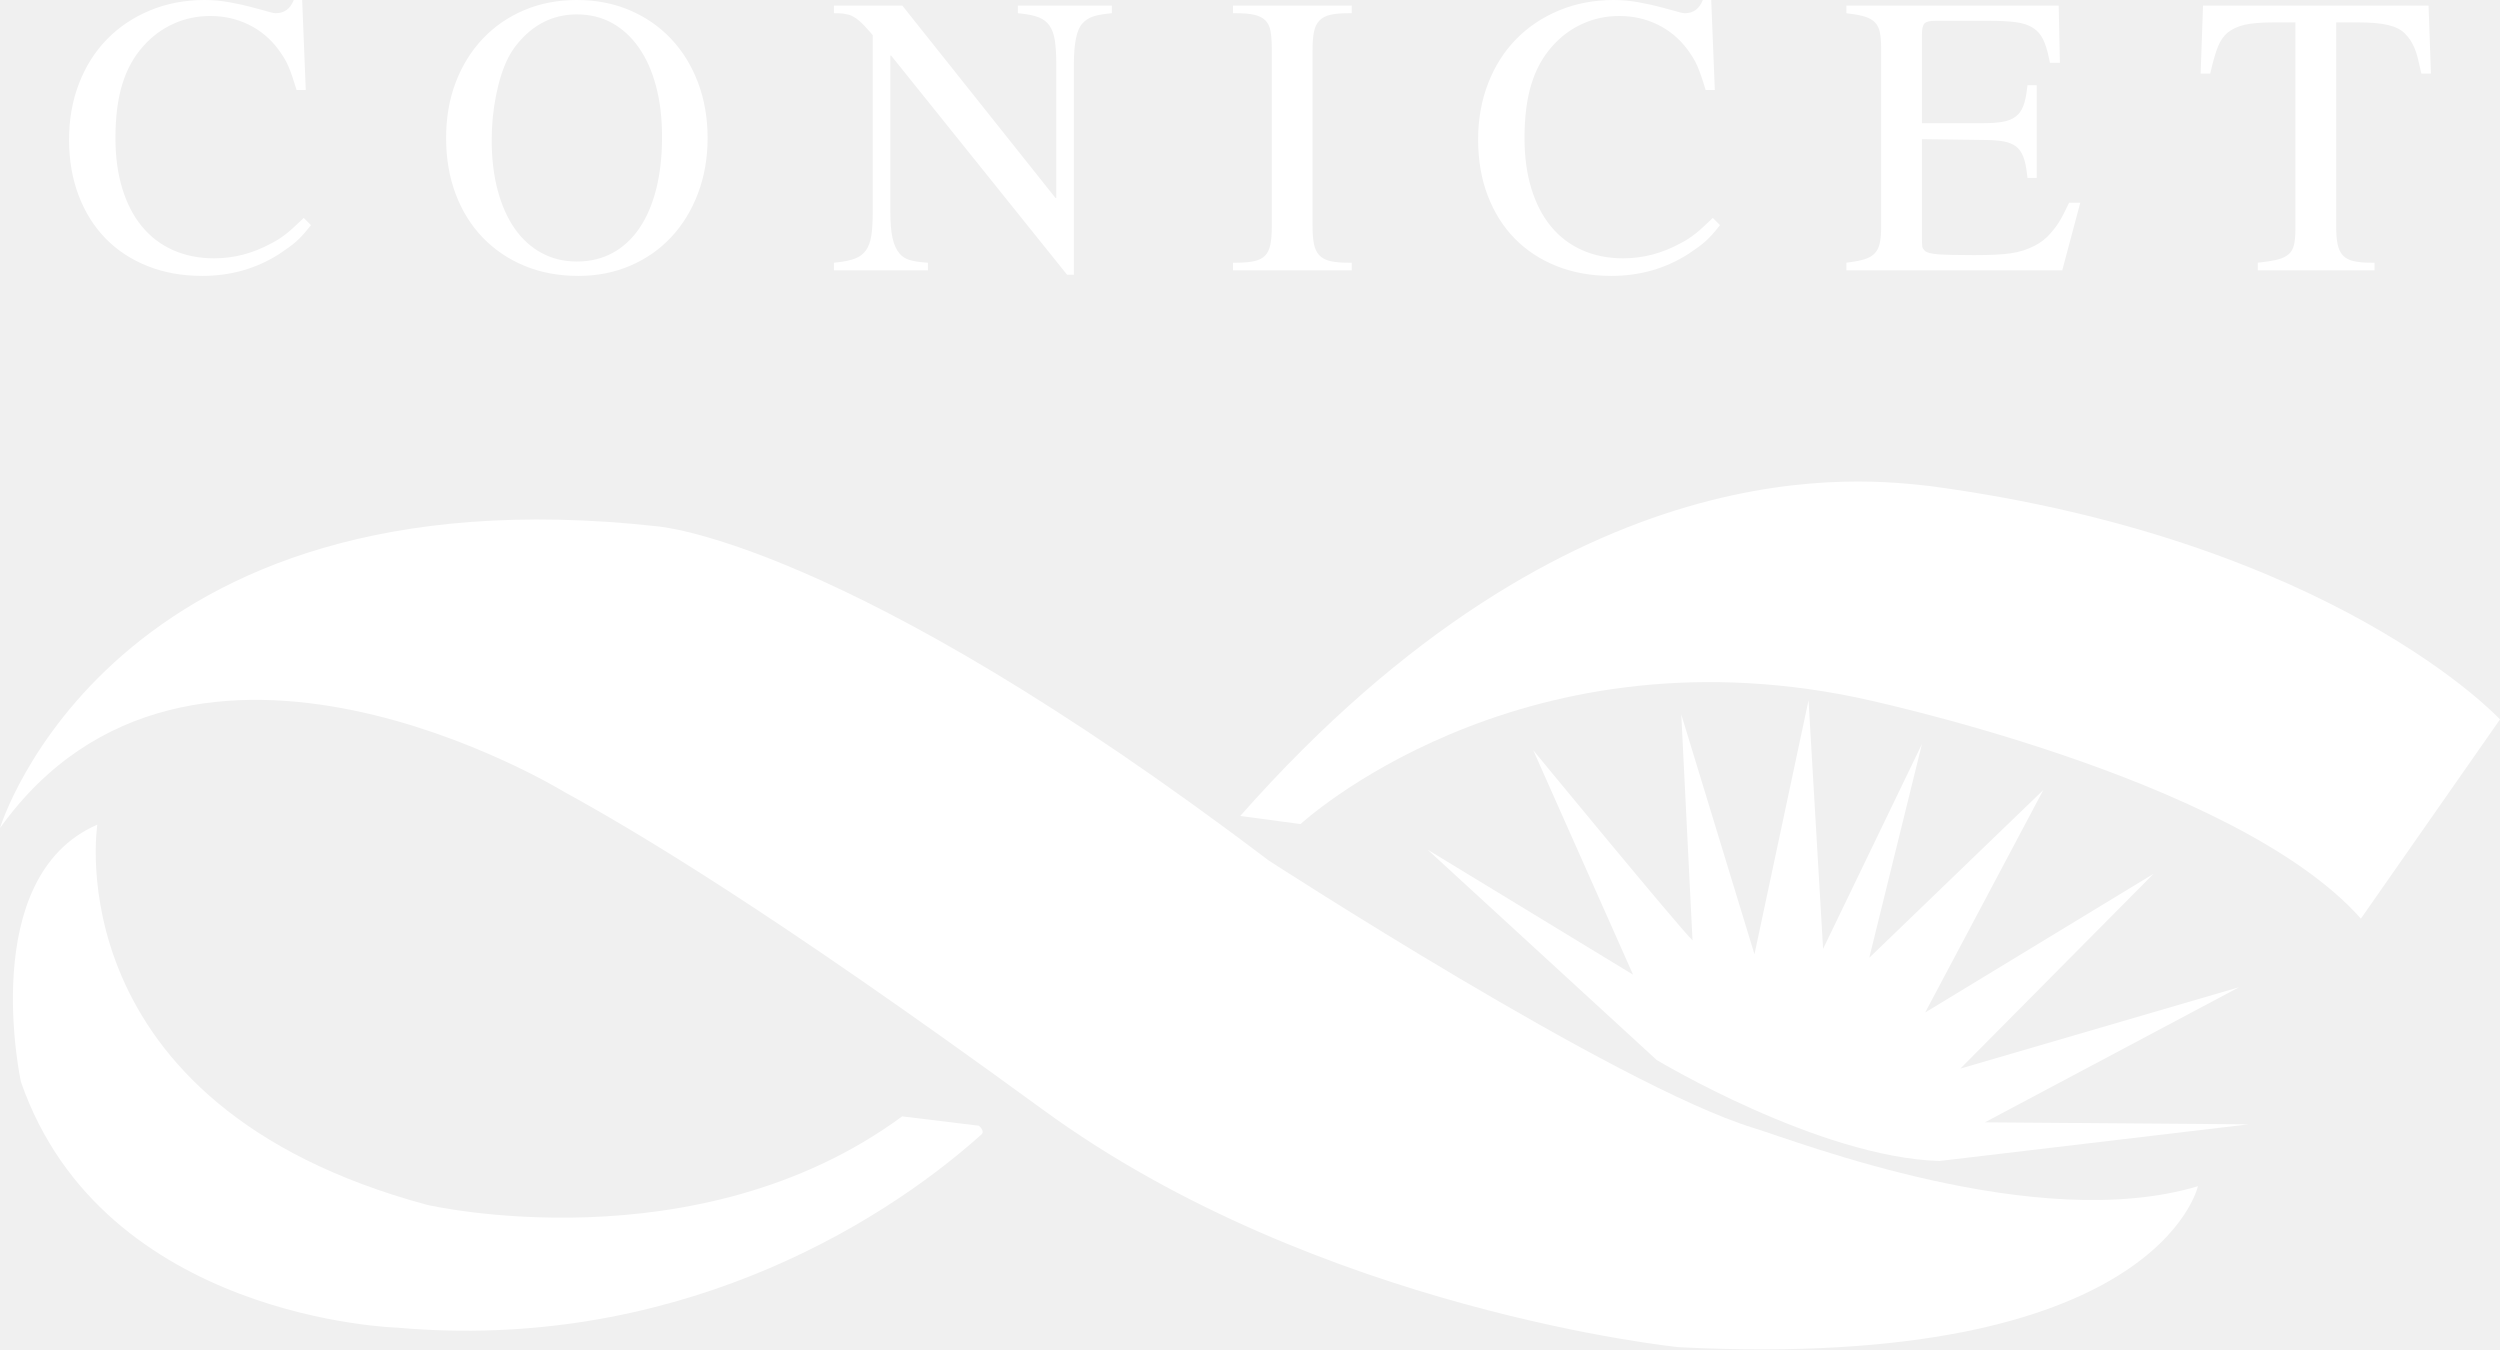
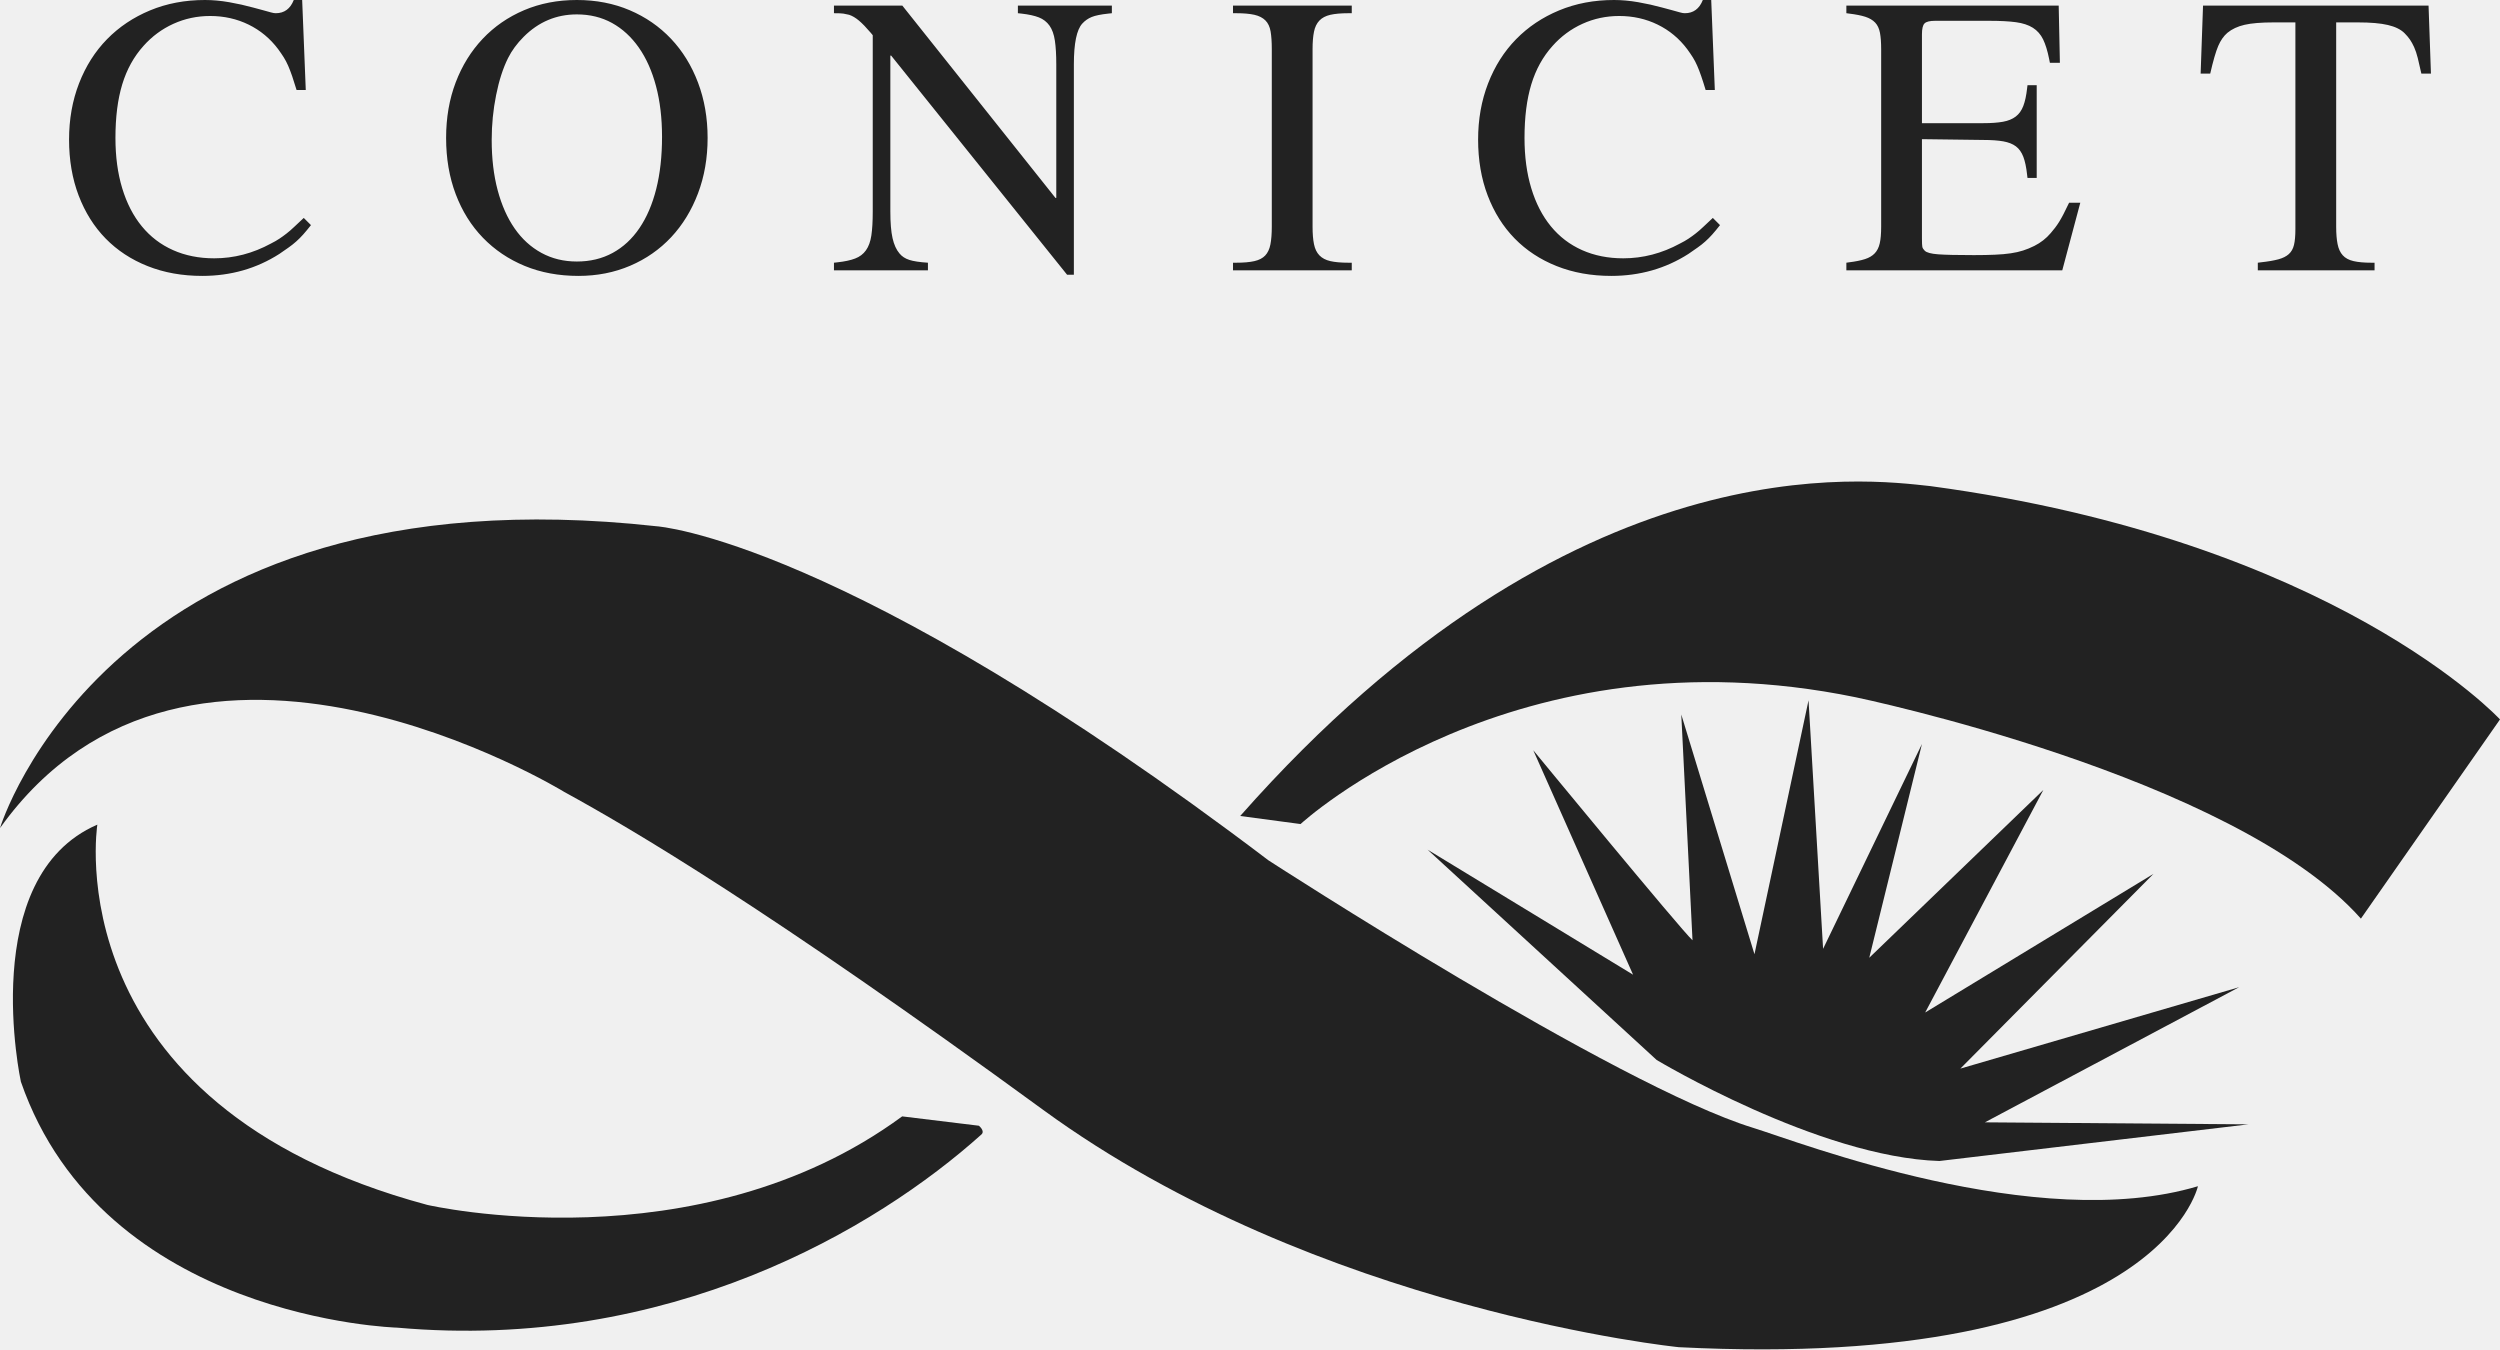
<svg xmlns="http://www.w3.org/2000/svg" xmlns:xlink="http://www.w3.org/1999/xlink" xml:space="preserve" enable-background="new 0 0 980 696" viewBox="0 0 976.016 526.8" height="526.8" width="976.016" y="0px" x="0px" id="Capa_1" version="1.1">
  <defs id="defs37">
    <defs id="defs3">
      <rect id="SVGID_1_" x="3.984" y="3.022" width="976.016" height="692.978" />
    </defs>
    <clipPath id="SVGID_2_">
      <use height="100%" width="100%" y="0" x="0" style="overflow:visible" xlink:href="#SVGID_1_" overflow="visible" id="use5" />
    </clipPath>
  </defs>
-   <g style="fill:#ffffff;fill-opacity:1" id="g874">
-     <path style="fill:#ffffff;fill-opacity:1" id="path8" d="m 931.027,108.552 v -2.965 h -1.245 c -2.81,0 -5.129,-0.207 -6.947,-0.625 -1.819,-0.414 -3.229,-1.172 -4.216,-2.263 -0.99,-1.09 -1.663,-2.547 -2.025,-4.37 -0.37,-1.819 -0.551,-4.082 -0.551,-6.792 v -79.77 h 8.43 c 4.999,0 8.926,0.34 11.783,1.017 2.865,0.677 5.025,1.741 6.481,3.198 0.836,0.832 1.534,1.668 2.112,2.5 0.568,0.832 1.111,1.819 1.633,2.965 0.521,1.146 0.987,2.551 1.409,4.215 0.414,1.668 0.88,3.698 1.405,6.089 h 3.745 l -0.935,-26.54 h -88.045 l -0.936,26.54 h 3.745 c 1.142,-4.995 2.185,-8.589 3.12,-10.774 0.935,-2.185 2.133,-3.9 3.59,-5.15 1.768,-1.457 4.008,-2.496 6.715,-3.125 2.707,-0.621 6.499,-0.935 11.396,-0.935 h 8.43 v 78.05 2.655 c 0,2.603 -0.186,4.659 -0.548,6.167 -0.366,1.513 -1.038,2.707 -2.029,3.59 -0.991,0.888 -2.336,1.56 -4.056,2.03 -1.72,0.47 -3.978,0.862 -6.792,1.168 l -1.25,0.159 v 2.965 h 45.581 z M 816.141,82.172 h -4.369 c -0.836,1.771 -1.564,3.254 -2.189,4.448 -0.621,1.198 -1.198,2.211 -1.716,3.047 -0.525,0.832 -1.043,1.586 -1.56,2.263 -0.526,0.676 -1.095,1.375 -1.716,2.103 -1.775,2.086 -3.904,3.75 -6.404,5 -1.456,0.728 -2.913,1.327 -4.37,1.792 -1.461,0.47 -3.072,0.836 -4.844,1.09 -1.768,0.268 -3.818,0.448 -6.164,0.547 -2.335,0.108 -5.067,0.16 -8.196,0.16 -6.552,0 -11.214,-0.104 -13.973,-0.314 -2.759,-0.207 -4.499,-0.672 -5.224,-1.405 -0.525,-0.517 -0.836,-1.013 -0.939,-1.482 -0.103,-0.469 -0.155,-1.586 -0.155,-3.357 V 57.352 l 24.04,0.311 c 3.125,0 5.697,0.186 7.728,0.547 2.03,0.366 3.668,1.013 4.917,1.948 1.25,0.939 2.207,2.292 2.889,4.06 0.676,1.771 1.172,4.116 1.482,7.025 l 0.154,1.25 h 3.595 V 36.277 h -3.595 l -0.154,1.25 c -0.311,2.806 -0.807,5.098 -1.482,6.866 -0.682,1.771 -1.664,3.15 -2.966,4.137 -1.306,0.991 -2.965,1.668 -4.995,2.03 -2.029,0.366 -4.555,0.547 -7.572,0.547 h -24.04 v -34.66 c 0,-2.181 0.336,-3.611 1.018,-4.288 0.672,-0.677 2.051,-1.013 4.133,-1.013 h 21.075 c 4.267,0 7.753,0.181 10.459,0.543 2.707,0.366 4.922,1.095 6.638,2.185 1.716,1.09 3.043,2.603 3.982,4.525 0.931,1.931 1.715,4.452 2.336,7.572 l 0.314,1.564 h 3.9 L 807.712,5.21 h -82.895 v 2.969 l 1.095,0.151 c 2.599,0.314 4.706,0.729 6.322,1.25 1.612,0.521 2.884,1.275 3.823,2.263 0.939,0.991 1.561,2.318 1.875,3.982 0.314,1.663 0.469,3.801 0.469,6.4 v 69.31 c 0,2.711 -0.181,4.866 -0.551,6.478 -0.362,1.616 -1.014,2.918 -1.948,3.9 -0.936,0.996 -2.211,1.75 -3.827,2.267 -1.611,0.521 -3.668,0.939 -6.163,1.246 l -1.095,0.159 v 2.965 h 84.295 z M 673.461,38.147 672.056,3.022 h -3.279 c -1.349,3.439 -3.694,5.159 -7.021,5.159 -0.526,0 -1.146,-0.107 -1.879,-0.314 -0.725,-0.207 -1.664,-0.47 -2.802,-0.78 l -4.064,-1.095 c -3.017,-0.832 -6.167,-1.535 -9.442,-2.108 -3.28,-0.569 -6.426,-0.862 -9.447,-0.862 -7.805,0 -14.959,1.357 -21.463,4.064 -6.508,2.702 -12.098,6.452 -16.782,11.24 -4.681,4.788 -8.327,10.533 -10.926,17.244 -2.603,6.714 -3.904,14.028 -3.904,21.937 0,8.012 1.245,15.3 3.745,21.855 2.5,6.555 6.012,12.153 10.542,16.782 4.525,4.629 9.99,8.223 16.386,10.766 6.404,2.552 13.507,3.827 21.308,3.827 11.137,0 21.179,-2.857 30.134,-8.585 1.35,-0.939 2.552,-1.767 3.59,-2.496 1.039,-0.728 2.026,-1.508 2.966,-2.344 0.935,-0.832 1.845,-1.741 2.732,-2.732 0.884,-0.987 1.896,-2.211 3.038,-3.668 l -2.806,-2.81 c -1.461,1.357 -2.711,2.525 -3.745,3.512 -1.043,0.991 -2.029,1.849 -2.965,2.573 -0.939,0.733 -1.879,1.41 -2.811,2.03 -0.939,0.629 -2.034,1.25 -3.283,1.875 -7.077,3.849 -14.465,5.78 -22.166,5.78 -5.93,0 -11.287,-1.069 -16.08,-3.207 -4.783,-2.129 -8.844,-5.228 -12.171,-9.284 -3.335,-4.06 -5.878,-9.003 -7.649,-14.834 -1.771,-5.823 -2.65,-12.382 -2.65,-19.666 0,-8.119 0.879,-15.088 2.65,-20.915 1.771,-5.831 4.529,-10.822 8.274,-14.99 3.327,-3.745 7.228,-6.633 11.71,-8.663 4.469,-2.03 9.258,-3.047 14.36,-3.047 5.409,0 10.399,1.125 14.98,3.361 4.581,2.236 8.435,5.435 11.555,9.598 0.832,1.146 1.564,2.211 2.186,3.198 0.625,0.996 1.193,2.086 1.715,3.28 0.521,1.198 1.043,2.551 1.561,4.06 0.525,1.508 1.095,3.306 1.72,5.383 h 3.588 z m -188.104,70.405 h 46.362 v -2.965 h -1.249 c -2.914,0 -5.284,-0.207 -7.104,-0.625 -1.818,-0.414 -3.249,-1.172 -4.292,-2.263 -1.043,-1.091 -1.741,-2.547 -2.104,-4.37 -0.37,-1.819 -0.552,-4.082 -0.552,-6.792 v -69.31 c 0,-2.707 0.182,-4.969 0.552,-6.792 0.362,-1.818 1.061,-3.275 2.104,-4.37 1.043,-1.095 2.474,-1.845 4.292,-2.263 1.819,-0.414 4.189,-0.621 7.104,-0.621 h 1.249 V 5.212 h -46.362 v 2.969 h 1.25 c 2.911,0 5.277,0.207 7.1,0.621 1.823,0.418 3.25,1.146 4.293,2.186 1.039,1.038 1.716,2.474 2.034,4.292 0.311,1.823 0.466,4.138 0.466,6.948 v 69.31 c 0,2.81 -0.186,5.129 -0.548,6.947 -0.366,1.823 -1.043,3.25 -2.029,4.293 -0.991,1.043 -2.393,1.771 -4.216,2.185 -1.822,0.418 -4.188,0.625 -7.1,0.625 h -1.25 z M 438.062,5.212 h -36.688 v 2.969 l 1.407,0.151 c 2.806,0.314 5.071,0.811 6.788,1.482 1.715,0.681 3.097,1.746 4.14,3.203 1.037,1.461 1.739,3.409 2.105,5.857 0.366,2.443 0.547,5.538 0.547,9.283 v 52.14 h -0.315 L 356.262,5.212 h -26.695 v 2.969 c 1.77,0 2.991,0.052 3.67,0.151 0.677,0.108 1.427,0.263 2.261,0.47 1.25,0.418 2.523,1.168 3.827,2.263 1.301,1.095 2.831,2.681 4.607,4.763 l 0.776,0.935 v 68.845 c 0,3.853 -0.181,6.969 -0.543,9.361 -0.366,2.4 -1.067,4.323 -2.11,5.779 -1.041,1.461 -2.444,2.526 -4.213,3.198 -1.771,0.681 -4.062,1.176 -6.868,1.482 l -1.407,0.159 v 2.965 h 36.688 v -2.965 c -3.228,-0.207 -5.65,-0.573 -7.26,-1.094 -1.616,-0.521 -2.888,-1.349 -3.827,-2.496 -1.25,-1.457 -2.157,-3.461 -2.732,-6.012 -0.573,-2.547 -0.855,-6.012 -0.855,-10.378 V 24.722 h 0.308 l 68.687,85.55 h 2.653 V 28.157 c 0,-8.219 1.095,-13.524 3.279,-15.92 1.041,-1.146 2.265,-2 3.668,-2.573 1.407,-0.578 3.566,-1.018 6.478,-1.332 l 1.409,-0.151 V 5.212 Z M 250.036,106.759 c 6.191,-2.655 11.522,-6.374 16.002,-11.162 4.469,-4.789 7.956,-10.486 10.453,-17.093 2.498,-6.611 3.748,-13.817 3.748,-21.623 0,-7.805 -1.25,-15.011 -3.748,-21.618 -2.498,-6.611 -6.006,-12.309 -10.533,-17.097 -4.529,-4.784 -9.912,-8.503 -16.157,-11.162 -6.245,-2.65 -13.113,-3.982 -20.605,-3.982 -7.495,0 -14.36,1.332 -20.605,3.982 -6.245,2.659 -11.63,6.378 -16.157,11.162 -4.528,4.788 -8.04,10.46 -10.54,17.015 -2.498,6.56 -3.746,13.792 -3.746,21.7 0,8.017 1.248,15.326 3.746,21.933 2.5,6.611 6.033,12.279 10.615,17.016 4.582,4.736 10.018,8.404 16.315,11.007 6.294,2.599 13.293,3.9 20.995,3.9 7.285,0 14.023,-1.327 20.217,-3.978 m -34.658,-4.999 c -4.109,-2.237 -7.596,-5.409 -10.46,-9.521 -2.86,-4.112 -5.07,-9.081 -6.633,-14.908 -1.562,-5.827 -2.34,-12.386 -2.34,-19.67 0,-5.935 0.569,-11.757 1.718,-17.48 1.142,-5.728 2.704,-10.563 4.683,-14.52 1.457,-2.914 3.486,-5.672 6.085,-8.271 5.829,-5.832 12.751,-8.745 20.765,-8.745 5.097,0 9.678,1.117 13.738,3.354 4.056,2.241 7.542,5.443 10.456,9.606 2.914,4.159 5.154,9.18 6.712,15.059 1.563,5.878 2.345,12.464 2.345,19.751 0,7.594 -0.756,14.386 -2.265,20.373 -1.51,5.982 -3.693,11.081 -6.557,15.295 -2.862,4.215 -6.346,7.439 -10.456,9.676 -4.114,2.241 -8.771,3.361 -13.973,3.361 -5.103,0.002 -9.706,-1.119 -13.818,-3.36 M 123.357,38.147 121.952,3.022 h -3.278 c -1.355,3.439 -3.693,5.159 -7.027,5.159 -0.52,0 -1.146,-0.107 -1.871,-0.314 -0.732,-0.207 -1.668,-0.47 -2.812,-0.78 l -4.06,-1.095 C 99.885,5.16 96.739,4.457 93.462,3.884 90.182,3.315 87.036,3.022 84.017,3.022 c -7.803,0 -14.961,1.357 -21.463,4.064 -6.503,2.702 -12.1,6.452 -16.782,11.24 -4.682,4.788 -8.328,10.534 -10.927,17.244 -2.603,6.714 -3.9,14.028 -3.9,21.937 0,8.012 1.248,15.3 3.746,21.855 2.5,6.555 6.012,12.153 10.535,16.782 4.527,4.629 9.992,8.223 16.39,10.766 6.404,2.552 13.505,3.827 21.312,3.827 11.134,0 21.174,-2.857 30.125,-8.585 1.354,-0.939 2.549,-1.767 3.592,-2.496 1.037,-0.728 2.03,-1.508 2.965,-2.344 0.935,-0.832 1.845,-1.741 2.732,-2.732 0.881,-0.987 1.896,-2.211 3.045,-3.668 l -2.813,-2.81 c -1.457,1.357 -2.704,2.525 -3.747,3.512 -1.041,0.991 -2.03,1.849 -2.965,2.573 -0.935,0.733 -1.871,1.41 -2.81,2.03 -0.938,0.629 -2.025,1.25 -3.275,1.875 -7.079,3.849 -14.466,5.78 -22.167,5.78 -5.932,0 -11.294,-1.069 -16.078,-3.207 -4.788,-2.129 -8.848,-5.228 -12.175,-9.284 -3.333,-4.06 -5.883,-9.003 -7.654,-14.834 -1.769,-5.823 -2.65,-12.382 -2.65,-19.666 0,-8.119 0.881,-15.088 2.65,-20.915 1.771,-5.831 4.53,-10.822 8.275,-14.99 3.329,-3.745 7.234,-6.633 11.71,-8.663 4.474,-2.03 9.257,-3.047 14.36,-3.047 5.411,0 10.406,1.125 14.987,3.361 4.577,2.237 8.43,5.435 11.55,9.598 0.834,1.146 1.563,2.211 2.188,3.198 0.623,0.996 1.191,2.086 1.717,3.28 0.517,1.198 1.037,2.551 1.558,4.06 0.521,1.508 1.095,3.306 1.718,5.383 h 3.591 z" clip-path="url(#SVGID_2_)" transform="translate(-3.984,-3.022)" />
-     <path style="fill:#ffffff;fill-opacity:1" id="path12" d="m 3.984,326.31 c 0,0 42.717,-141.392 256.377,-117.83 0,0 73.053,4.715 238.797,130.397 0,0 135.634,87.98 189.309,104.474 17.579,5.404 110.762,41.633 173.599,22.777 0,0 -15.709,72.271 -202.664,62.846 0,0 -140.604,-14.141 -248.221,-92.691 C 303.563,357.733 251.125,326.918 224.226,312.17 224.227,312.169 78.122,222.62 3.984,326.31" clip-path="url(#SVGID_2_)" transform="translate(-3.984,-3.022)" />
-     <path style="fill:#ffffff;fill-opacity:1" id="path14" d="m 41.988,324.965 c 0,0 -17.282,109.188 128.827,148.46 0,0 105.256,24.354 185.382,-34.561 l 29.936,3.646 c 0,0 2.549,2.029 0.996,3.426 -41.144,36.918 -122.052,84.834 -228.096,75.409 0,0 -114.688,-3.143 -146.896,-96.015 0,0.001 -17.341,-79.941 29.851,-100.365" clip-path="url(#SVGID_2_)" transform="translate(-3.984,-3.022)" />
-     <path style="fill:#ffffff;fill-opacity:1" id="path16" d="m 488.163,321.595 23.568,3.142 c 0,0 83.265,-76.978 216.8,-49.485 0,0 147.68,30.634 197.165,86.407 L 980,283.888 c 0,0 -64.518,-69.858 -222.403,-91.092 -24.046,-2.534 -139.034,-18.877 -269.434,128.799" clip-path="url(#SVGID_2_)" transform="translate(-3.984,-3.022)" />
-     <path style="fill:#ffffff;fill-opacity:1" id="path18" d="m 650.748,416.841 c 0,0 63.281,38.004 110.392,39.443 l 120.675,-14.313 -102.923,-0.784 99.276,-52.765 -108.853,31.793 75.408,-76.038 -89.14,54.136 46.133,-86.881 -67.962,65.509 20.575,-83.464 -38.599,79.977 -5.681,-97.035 -21.109,99.147 -28.574,-93.605 4.384,88.153 c -4.59,-4.185 -62.178,-74.202 -62.178,-74.202 l 38.974,87.64 -80.235,-48.821 z" clip-path="url(#SVGID_2_)" transform="translate(-3.984,-3.022)" />
-     <g style="fill:#ffffff;fill-opacity:1" id="g22" transform="translate(-3.984,-3.022)">
+   <g style="fill:#222222;fill-opacity:1" id="g874">
+     <path style="fill:#222222;fill-opacity:1" id="path8" d="m 931.027,108.552 v -2.965 h -1.245 c -2.81,0 -5.129,-0.207 -6.947,-0.625 -1.819,-0.414 -3.229,-1.172 -4.216,-2.263 -0.99,-1.09 -1.663,-2.547 -2.025,-4.37 -0.37,-1.819 -0.551,-4.082 -0.551,-6.792 v -79.77 h 8.43 c 4.999,0 8.926,0.34 11.783,1.017 2.865,0.677 5.025,1.741 6.481,3.198 0.836,0.832 1.534,1.668 2.112,2.5 0.568,0.832 1.111,1.819 1.633,2.965 0.521,1.146 0.987,2.551 1.409,4.215 0.414,1.668 0.88,3.698 1.405,6.089 h 3.745 l -0.935,-26.54 h -88.045 l -0.936,26.54 h 3.745 c 1.142,-4.995 2.185,-8.589 3.12,-10.774 0.935,-2.185 2.133,-3.9 3.59,-5.15 1.768,-1.457 4.008,-2.496 6.715,-3.125 2.707,-0.621 6.499,-0.935 11.396,-0.935 h 8.43 v 78.05 2.655 c 0,2.603 -0.186,4.659 -0.548,6.167 -0.366,1.513 -1.038,2.707 -2.029,3.59 -0.991,0.888 -2.336,1.56 -4.056,2.03 -1.72,0.47 -3.978,0.862 -6.792,1.168 l -1.25,0.159 v 2.965 h 45.581 z M 816.141,82.172 h -4.369 c -0.836,1.771 -1.564,3.254 -2.189,4.448 -0.621,1.198 -1.198,2.211 -1.716,3.047 -0.525,0.832 -1.043,1.586 -1.56,2.263 -0.526,0.676 -1.095,1.375 -1.716,2.103 -1.775,2.086 -3.904,3.75 -6.404,5 -1.456,0.728 -2.913,1.327 -4.37,1.792 -1.461,0.47 -3.072,0.836 -4.844,1.09 -1.768,0.268 -3.818,0.448 -6.164,0.547 -2.335,0.108 -5.067,0.16 -8.196,0.16 -6.552,0 -11.214,-0.104 -13.973,-0.314 -2.759,-0.207 -4.499,-0.672 -5.224,-1.405 -0.525,-0.517 -0.836,-1.013 -0.939,-1.482 -0.103,-0.469 -0.155,-1.586 -0.155,-3.357 V 57.352 l 24.04,0.311 c 3.125,0 5.697,0.186 7.728,0.547 2.03,0.366 3.668,1.013 4.917,1.948 1.25,0.939 2.207,2.292 2.889,4.06 0.676,1.771 1.172,4.116 1.482,7.025 l 0.154,1.25 h 3.595 V 36.277 h -3.595 l -0.154,1.25 c -0.311,2.806 -0.807,5.098 -1.482,6.866 -0.682,1.771 -1.664,3.15 -2.966,4.137 -1.306,0.991 -2.965,1.668 -4.995,2.03 -2.029,0.366 -4.555,0.547 -7.572,0.547 h -24.04 v -34.66 c 0,-2.181 0.336,-3.611 1.018,-4.288 0.672,-0.677 2.051,-1.013 4.133,-1.013 h 21.075 c 4.267,0 7.753,0.181 10.459,0.543 2.707,0.366 4.922,1.095 6.638,2.185 1.716,1.09 3.043,2.603 3.982,4.525 0.931,1.931 1.715,4.452 2.336,7.572 l 0.314,1.564 h 3.9 L 807.712,5.21 h -82.895 v 2.969 l 1.095,0.151 c 2.599,0.314 4.706,0.729 6.322,1.25 1.612,0.521 2.884,1.275 3.823,2.263 0.939,0.991 1.561,2.318 1.875,3.982 0.314,1.663 0.469,3.801 0.469,6.4 v 69.31 c 0,2.711 -0.181,4.866 -0.551,6.478 -0.362,1.616 -1.014,2.918 -1.948,3.9 -0.936,0.996 -2.211,1.75 -3.827,2.267 -1.611,0.521 -3.668,0.939 -6.163,1.246 l -1.095,0.159 v 2.965 h 84.295 z M 673.461,38.147 672.056,3.022 h -3.279 c -1.349,3.439 -3.694,5.159 -7.021,5.159 -0.526,0 -1.146,-0.107 -1.879,-0.314 -0.725,-0.207 -1.664,-0.47 -2.802,-0.78 l -4.064,-1.095 c -3.017,-0.832 -6.167,-1.535 -9.442,-2.108 -3.28,-0.569 -6.426,-0.862 -9.447,-0.862 -7.805,0 -14.959,1.357 -21.463,4.064 -6.508,2.702 -12.098,6.452 -16.782,11.24 -4.681,4.788 -8.327,10.533 -10.926,17.244 -2.603,6.714 -3.904,14.028 -3.904,21.937 0,8.012 1.245,15.3 3.745,21.855 2.5,6.555 6.012,12.153 10.542,16.782 4.525,4.629 9.99,8.223 16.386,10.766 6.404,2.552 13.507,3.827 21.308,3.827 11.137,0 21.179,-2.857 30.134,-8.585 1.35,-0.939 2.552,-1.767 3.59,-2.496 1.039,-0.728 2.026,-1.508 2.966,-2.344 0.935,-0.832 1.845,-1.741 2.732,-2.732 0.884,-0.987 1.896,-2.211 3.038,-3.668 l -2.806,-2.81 c -1.461,1.357 -2.711,2.525 -3.745,3.512 -1.043,0.991 -2.029,1.849 -2.965,2.573 -0.939,0.733 -1.879,1.41 -2.811,2.03 -0.939,0.629 -2.034,1.25 -3.283,1.875 -7.077,3.849 -14.465,5.78 -22.166,5.78 -5.93,0 -11.287,-1.069 -16.08,-3.207 -4.783,-2.129 -8.844,-5.228 -12.171,-9.284 -3.335,-4.06 -5.878,-9.003 -7.649,-14.834 -1.771,-5.823 -2.65,-12.382 -2.65,-19.666 0,-8.119 0.879,-15.088 2.65,-20.915 1.771,-5.831 4.529,-10.822 8.274,-14.99 3.327,-3.745 7.228,-6.633 11.71,-8.663 4.469,-2.03 9.258,-3.047 14.36,-3.047 5.409,0 10.399,1.125 14.98,3.361 4.581,2.236 8.435,5.435 11.555,9.598 0.832,1.146 1.564,2.211 2.186,3.198 0.625,0.996 1.193,2.086 1.715,3.28 0.521,1.198 1.043,2.551 1.561,4.06 0.525,1.508 1.095,3.306 1.72,5.383 h 3.588 z m -188.104,70.405 h 46.362 v -2.965 h -1.249 c -2.914,0 -5.284,-0.207 -7.104,-0.625 -1.818,-0.414 -3.249,-1.172 -4.292,-2.263 -1.043,-1.091 -1.741,-2.547 -2.104,-4.37 -0.37,-1.819 -0.552,-4.082 -0.552,-6.792 v -69.31 c 0,-2.707 0.182,-4.969 0.552,-6.792 0.362,-1.818 1.061,-3.275 2.104,-4.37 1.043,-1.095 2.474,-1.845 4.292,-2.263 1.819,-0.414 4.189,-0.621 7.104,-0.621 h 1.249 V 5.212 h -46.362 v 2.969 h 1.25 c 2.911,0 5.277,0.207 7.1,0.621 1.823,0.418 3.25,1.146 4.293,2.186 1.039,1.038 1.716,2.474 2.034,4.292 0.311,1.823 0.466,4.138 0.466,6.948 v 69.31 c 0,2.81 -0.186,5.129 -0.548,6.947 -0.366,1.823 -1.043,3.25 -2.029,4.293 -0.991,1.043 -2.393,1.771 -4.216,2.185 -1.822,0.418 -4.188,0.625 -7.1,0.625 h -1.25 z M 438.062,5.212 h -36.688 v 2.969 l 1.407,0.151 c 2.806,0.314 5.071,0.811 6.788,1.482 1.715,0.681 3.097,1.746 4.14,3.203 1.037,1.461 1.739,3.409 2.105,5.857 0.366,2.443 0.547,5.538 0.547,9.283 v 52.14 h -0.315 L 356.262,5.212 h -26.695 v 2.969 c 1.77,0 2.991,0.052 3.67,0.151 0.677,0.108 1.427,0.263 2.261,0.47 1.25,0.418 2.523,1.168 3.827,2.263 1.301,1.095 2.831,2.681 4.607,4.763 l 0.776,0.935 v 68.845 c 0,3.853 -0.181,6.969 -0.543,9.361 -0.366,2.4 -1.067,4.323 -2.11,5.779 -1.041,1.461 -2.444,2.526 -4.213,3.198 -1.771,0.681 -4.062,1.176 -6.868,1.482 l -1.407,0.159 v 2.965 h 36.688 v -2.965 c -3.228,-0.207 -5.65,-0.573 -7.26,-1.094 -1.616,-0.521 -2.888,-1.349 -3.827,-2.496 -1.25,-1.457 -2.157,-3.461 -2.732,-6.012 -0.573,-2.547 -0.855,-6.012 -0.855,-10.378 V 24.722 h 0.308 l 68.687,85.55 h 2.653 V 28.157 c 0,-8.219 1.095,-13.524 3.279,-15.92 1.041,-1.146 2.265,-2 3.668,-2.573 1.407,-0.578 3.566,-1.018 6.478,-1.332 l 1.409,-0.151 V 5.212 Z M 250.036,106.759 c 6.191,-2.655 11.522,-6.374 16.002,-11.162 4.469,-4.789 7.956,-10.486 10.453,-17.093 2.498,-6.611 3.748,-13.817 3.748,-21.623 0,-7.805 -1.25,-15.011 -3.748,-21.618 -2.498,-6.611 -6.006,-12.309 -10.533,-17.097 -4.529,-4.784 -9.912,-8.503 -16.157,-11.162 -6.245,-2.65 -13.113,-3.982 -20.605,-3.982 -7.495,0 -14.36,1.332 -20.605,3.982 -6.245,2.659 -11.63,6.378 -16.157,11.162 -4.528,4.788 -8.04,10.46 -10.54,17.015 -2.498,6.56 -3.746,13.792 -3.746,21.7 0,8.017 1.248,15.326 3.746,21.933 2.5,6.611 6.033,12.279 10.615,17.016 4.582,4.736 10.018,8.404 16.315,11.007 6.294,2.599 13.293,3.9 20.995,3.9 7.285,0 14.023,-1.327 20.217,-3.978 m -34.658,-4.999 c -4.109,-2.237 -7.596,-5.409 -10.46,-9.521 -2.86,-4.112 -5.07,-9.081 -6.633,-14.908 -1.562,-5.827 -2.34,-12.386 -2.34,-19.67 0,-5.935 0.569,-11.757 1.718,-17.48 1.142,-5.728 2.704,-10.563 4.683,-14.52 1.457,-2.914 3.486,-5.672 6.085,-8.271 5.829,-5.832 12.751,-8.745 20.765,-8.745 5.097,0 9.678,1.117 13.738,3.354 4.056,2.241 7.542,5.443 10.456,9.606 2.914,4.159 5.154,9.18 6.712,15.059 1.563,5.878 2.345,12.464 2.345,19.751 0,7.594 -0.756,14.386 -2.265,20.373 -1.51,5.982 -3.693,11.081 -6.557,15.295 -2.862,4.215 -6.346,7.439 -10.456,9.676 -4.114,2.241 -8.771,3.361 -13.973,3.361 -5.103,0.002 -9.706,-1.119 -13.818,-3.36 M 123.357,38.147 121.952,3.022 h -3.278 c -1.355,3.439 -3.693,5.159 -7.027,5.159 -0.52,0 -1.146,-0.107 -1.871,-0.314 -0.732,-0.207 -1.668,-0.47 -2.812,-0.78 l -4.06,-1.095 C 99.885,5.16 96.739,4.457 93.462,3.884 90.182,3.315 87.036,3.022 84.017,3.022 c -7.803,0 -14.961,1.357 -21.463,4.064 -6.503,2.702 -12.1,6.452 -16.782,11.24 -4.682,4.788 -8.328,10.534 -10.927,17.244 -2.603,6.714 -3.9,14.028 -3.9,21.937 0,8.012 1.248,15.3 3.746,21.855 2.5,6.555 6.012,12.153 10.535,16.782 4.527,4.629 9.992,8.223 16.39,10.766 6.404,2.552 13.505,3.827 21.312,3.827 11.134,0 21.174,-2.857 30.125,-8.585 1.354,-0.939 2.549,-1.767 3.592,-2.496 1.037,-0.728 2.03,-1.508 2.965,-2.344 0.935,-0.832 1.845,-1.741 2.732,-2.732 0.881,-0.987 1.896,-2.211 3.045,-3.668 l -2.813,-2.81 c -1.457,1.357 -2.704,2.525 -3.747,3.512 -1.041,0.991 -2.03,1.849 -2.965,2.573 -0.935,0.733 -1.871,1.41 -2.81,2.03 -0.938,0.629 -2.025,1.25 -3.275,1.875 -7.079,3.849 -14.466,5.78 -22.167,5.78 -5.932,0 -11.294,-1.069 -16.078,-3.207 -4.788,-2.129 -8.848,-5.228 -12.175,-9.284 -3.333,-4.06 -5.883,-9.003 -7.654,-14.834 -1.769,-5.823 -2.65,-12.382 -2.65,-19.666 0,-8.119 0.881,-15.088 2.65,-20.915 1.771,-5.831 4.53,-10.822 8.275,-14.99 3.329,-3.745 7.234,-6.633 11.71,-8.663 4.474,-2.03 9.257,-3.047 14.36,-3.047 5.411,0 10.406,1.125 14.987,3.361 4.577,2.237 8.43,5.435 11.55,9.598 0.834,1.146 1.563,2.211 2.188,3.198 0.623,0.996 1.191,2.086 1.717,3.28 0.517,1.198 1.037,2.551 1.558,4.06 0.521,1.508 1.095,3.306 1.718,5.383 h 3.591 z" clip-path="url(#SVGID_2_)" transform="translate(-3.984,-3.022)" />
+     <path style="fill:#222222;fill-opacity:1" id="path12" d="m 3.984,326.31 c 0,0 42.717,-141.392 256.377,-117.83 0,0 73.053,4.715 238.797,130.397 0,0 135.634,87.98 189.309,104.474 17.579,5.404 110.762,41.633 173.599,22.777 0,0 -15.709,72.271 -202.664,62.846 0,0 -140.604,-14.141 -248.221,-92.691 C 303.563,357.733 251.125,326.918 224.226,312.17 224.227,312.169 78.122,222.62 3.984,326.31" clip-path="url(#SVGID_2_)" transform="translate(-3.984,-3.022)" />
+     <path style="fill:#222222;fill-opacity:1" id="path14" d="m 41.988,324.965 c 0,0 -17.282,109.188 128.827,148.46 0,0 105.256,24.354 185.382,-34.561 l 29.936,3.646 c 0,0 2.549,2.029 0.996,3.426 -41.144,36.918 -122.052,84.834 -228.096,75.409 0,0 -114.688,-3.143 -146.896,-96.015 0,0.001 -17.341,-79.941 29.851,-100.365" clip-path="url(#SVGID_2_)" transform="translate(-3.984,-3.022)" />
+     <path style="fill:#222222;fill-opacity:1" id="path16" d="m 488.163,321.595 23.568,3.142 c 0,0 83.265,-76.978 216.8,-49.485 0,0 147.68,30.634 197.165,86.407 L 980,283.888 c 0,0 -64.518,-69.858 -222.403,-91.092 -24.046,-2.534 -139.034,-18.877 -269.434,128.799" clip-path="url(#SVGID_2_)" transform="translate(-3.984,-3.022)" />
+     <path style="fill:#222222;fill-opacity:1" id="path18" d="m 650.748,416.841 c 0,0 63.281,38.004 110.392,39.443 l 120.675,-14.313 -102.923,-0.784 99.276,-52.765 -108.853,31.793 75.408,-76.038 -89.14,54.136 46.133,-86.881 -67.962,65.509 20.575,-83.464 -38.599,79.977 -5.681,-97.035 -21.109,99.147 -28.574,-93.605 4.384,88.153 c -4.59,-4.185 -62.178,-74.202 -62.178,-74.202 l 38.974,87.64 -80.235,-48.821 z" clip-path="url(#SVGID_2_)" transform="translate(-3.984,-3.022)" />
+     <g style="fill:#222222;fill-opacity:1" id="g22" transform="translate(-3.984,-3.022)">
</g>
-     <g style="fill:#ffffff;fill-opacity:1" id="g24" transform="translate(-3.984,-3.022)">
+     <g style="fill:#222222;fill-opacity:1" id="g24" transform="translate(-3.984,-3.022)">
</g>
-     <g style="fill:#ffffff;fill-opacity:1" id="g26" transform="translate(-3.984,-3.022)">
+     <g style="fill:#222222;fill-opacity:1" id="g26" transform="translate(-3.984,-3.022)">
</g>
-     <g style="fill:#ffffff;fill-opacity:1" id="g28" transform="translate(-3.984,-3.022)">
+     <g style="fill:#222222;fill-opacity:1" id="g28" transform="translate(-3.984,-3.022)">
</g>
-     <g style="fill:#ffffff;fill-opacity:1" id="g30" transform="translate(-3.984,-3.022)">
+     <g style="fill:#222222;fill-opacity:1" id="g30" transform="translate(-3.984,-3.022)">
</g>
-     <g style="fill:#ffffff;fill-opacity:1" id="g32" transform="translate(-3.984,-3.022)">
+     <g style="fill:#222222;fill-opacity:1" id="g32" transform="translate(-3.984,-3.022)">
</g>
  </g>
</svg>
